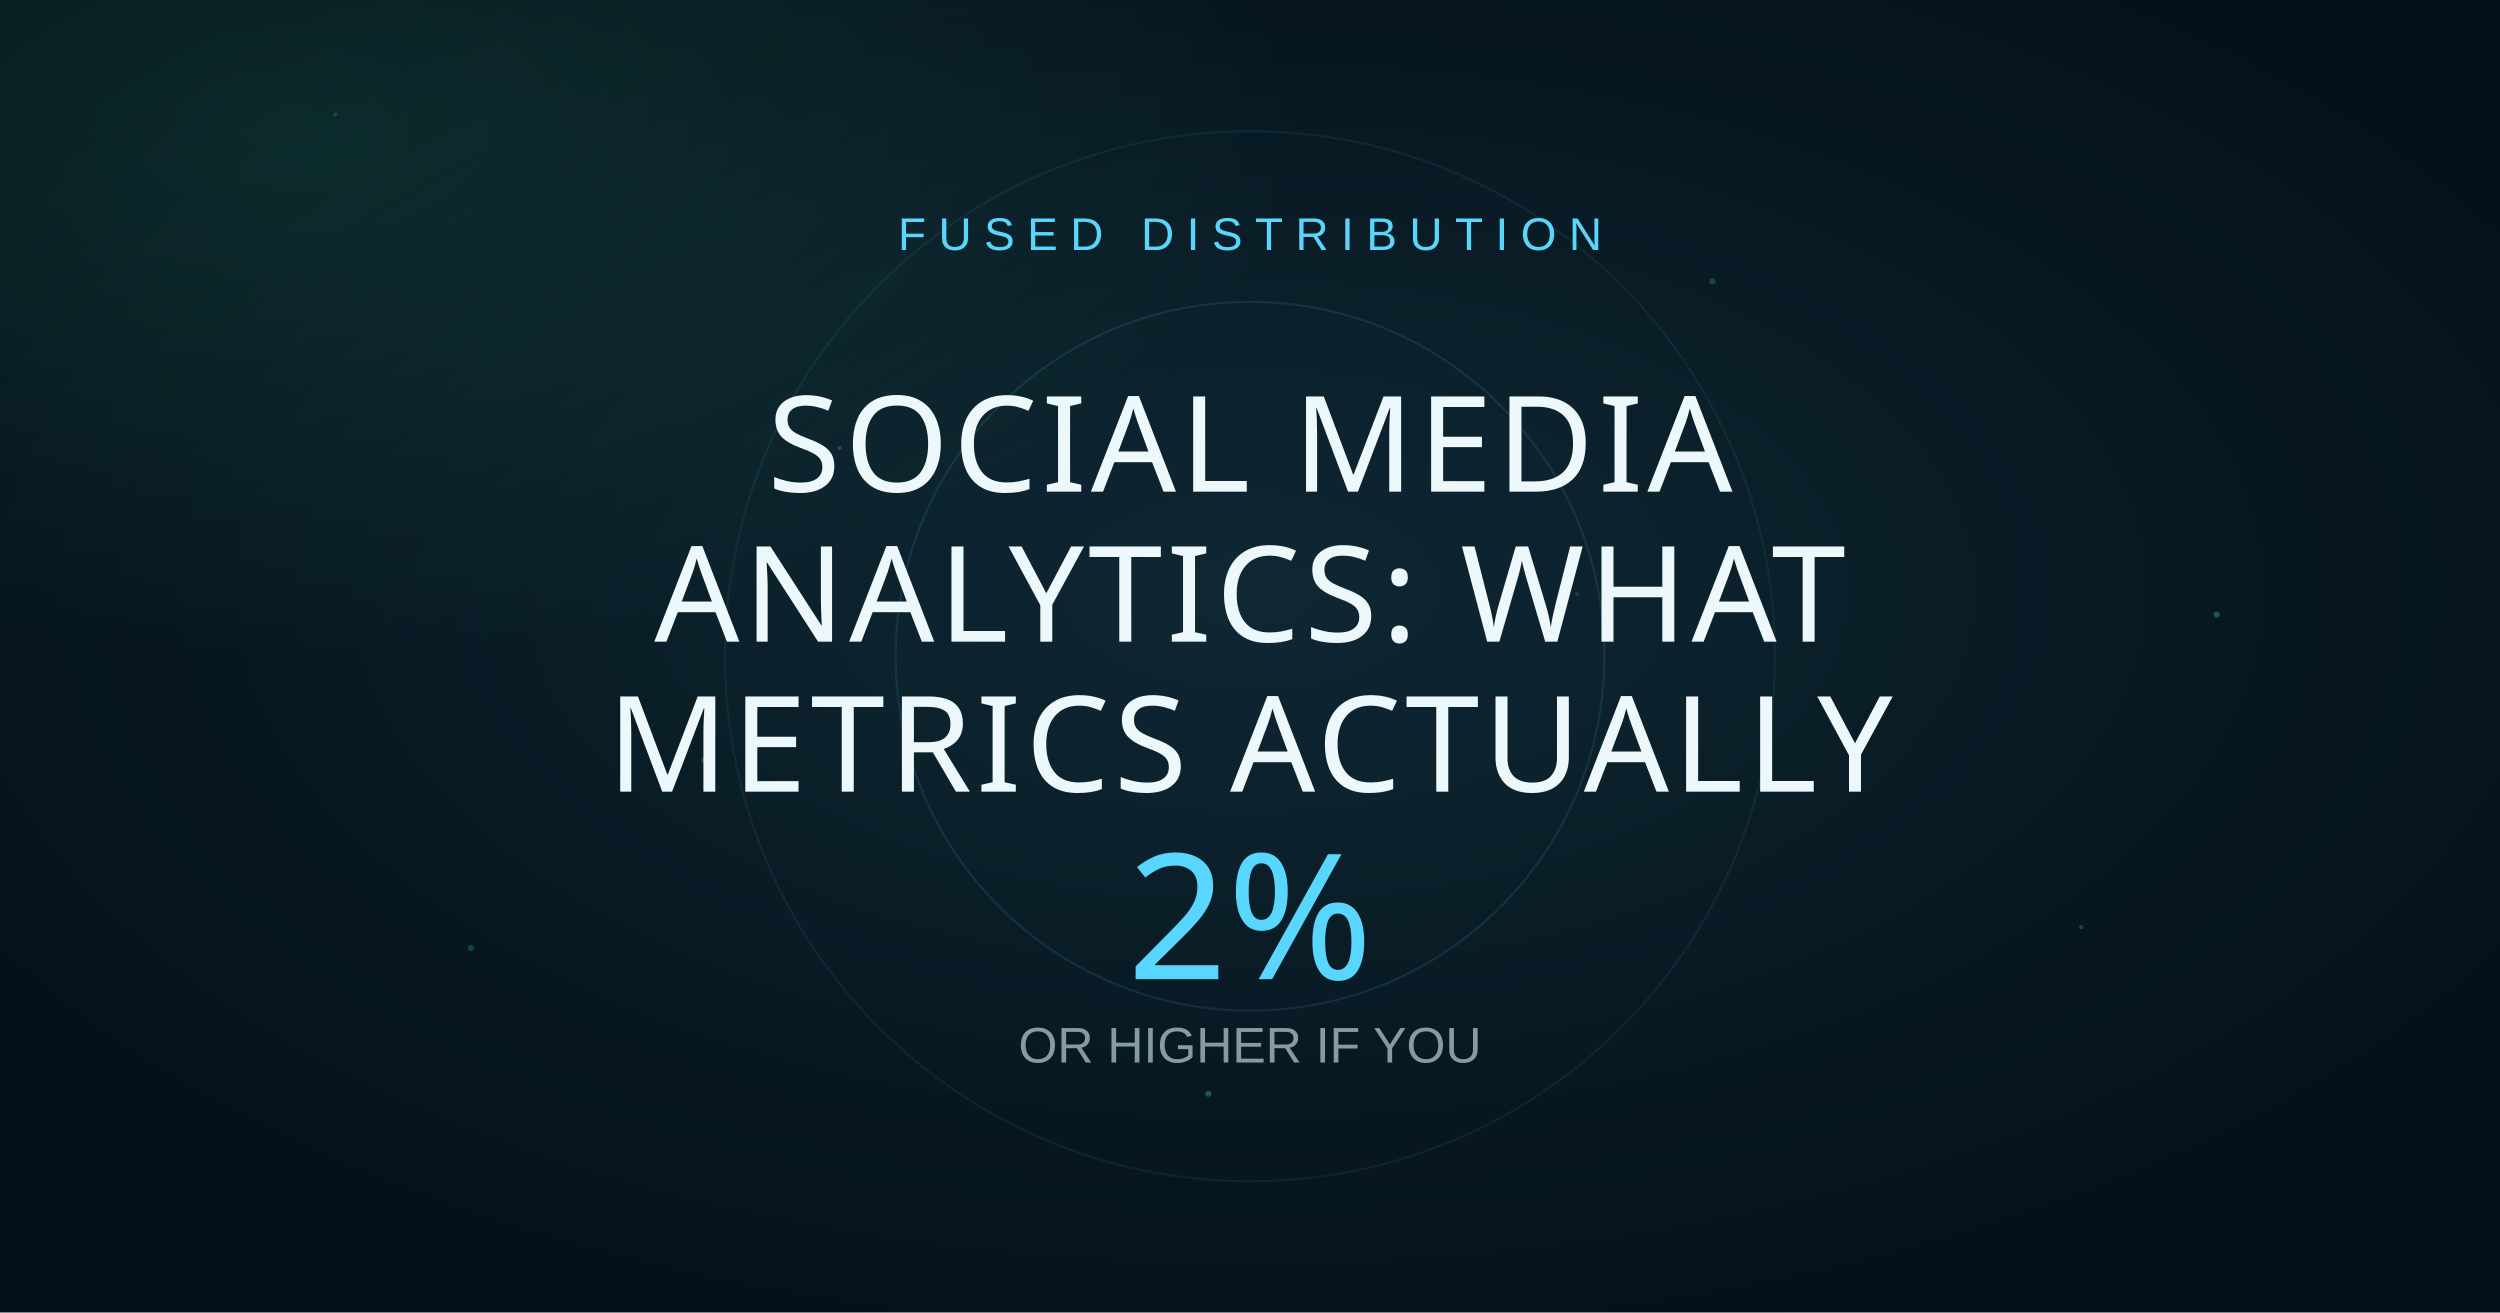
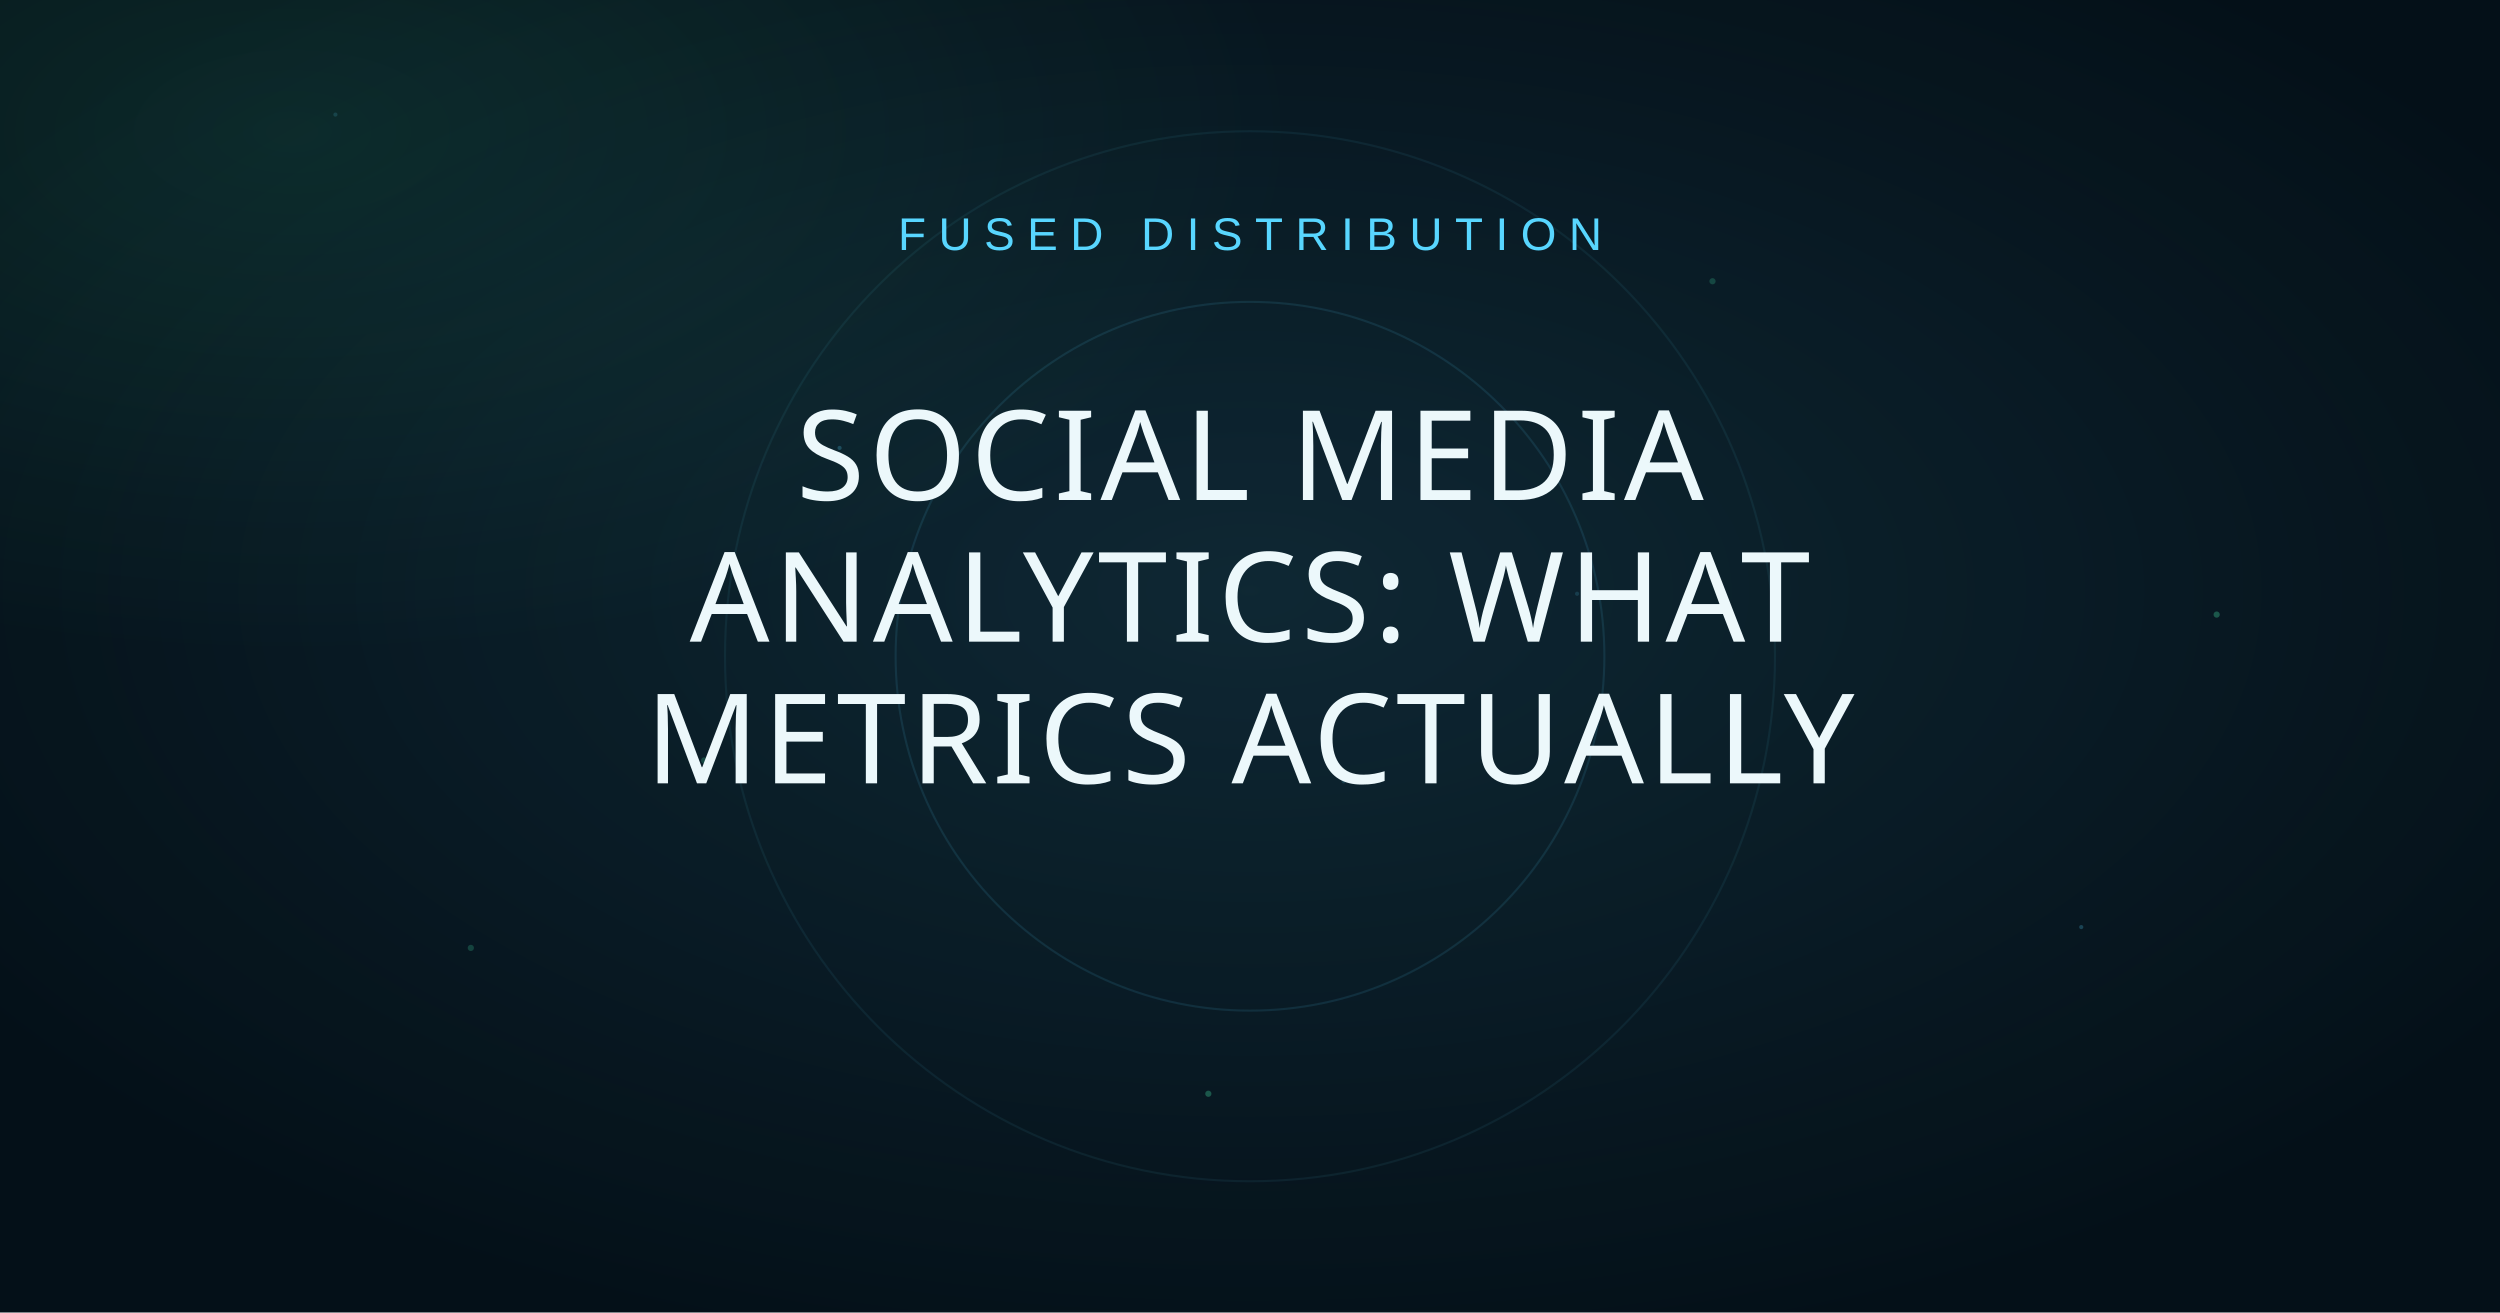
<svg xmlns="http://www.w3.org/2000/svg" width="1200" height="630" viewBox="0 0 1200 630">
  <rect width="1200" height="630" fill="#041018" />
  <radialGradient id="g1" cx="50%" cy="45%" r="60%">
    <stop offset="0%" stop-color="#58d6ff" stop-opacity="0.12" />
    <stop offset="100%" stop-color="#58d6ff" stop-opacity="0" />
  </radialGradient>
  <radialGradient id="g2" cx="12%" cy="10%" r="40%">
    <stop offset="0%" stop-color="#4dffb8" stop-opacity="0.10" />
    <stop offset="100%" stop-color="#4dffb8" stop-opacity="0" />
  </radialGradient>
  <rect width="1200" height="630" fill="url(#g1)" />
  <rect width="1200" height="630" fill="url(#g2)" />
  <circle cx="600" cy="315" r="252" fill="none" stroke="#58d6ff" stroke-opacity="0.07" />
  <circle cx="600" cy="315" r="170.1" fill="none" stroke="#58d6ff" stroke-opacity="0.11" />
  <circle cx="757" cy="285" r="1" fill="#58d6ff" opacity="0.15" />
  <circle cx="338" cy="365" r="1.5" fill="#4dffb8" opacity="0.19" />
  <circle cx="999" cy="445" r="1" fill="#58d6ff" opacity="0.23" />
  <circle cx="580" cy="525" r="1.5" fill="#4dffb8" opacity="0.27" />
  <circle cx="161" cy="55" r="1" fill="#58d6ff" opacity="0.15" />
  <circle cx="822" cy="135" r="1.5" fill="#4dffb8" opacity="0.19" />
  <circle cx="403" cy="215" r="1" fill="#58d6ff" opacity="0.23" />
  <circle cx="1064" cy="295" r="1.5" fill="#4dffb8" opacity="0.27" />
  <circle cx="645" cy="375" r="1" fill="#58d6ff" opacity="0.15" />
  <circle cx="226" cy="455" r="1.5" fill="#4dffb8" opacity="0.19" />
  <text x="600" y="120" font-family="Arial, sans-serif" font-size="22" fill="#58d6ff" text-anchor="middle" letter-spacing="6">FUSED DISTRIBUTION</text>
-   <text x="600" y="236" font-family="Impact, Haettenschweiler, sans-serif" font-size="64" fill="#ecf8fb" text-anchor="middle" letter-spacing="2">SOCIAL MEDIA</text>
-   <text x="600" y="308" font-family="Impact, Haettenschweiler, sans-serif" font-size="64" fill="#ecf8fb" text-anchor="middle" letter-spacing="2">ANALYTICS: WHAT</text>
-   <text x="600" y="380" font-family="Impact, Haettenschweiler, sans-serif" font-size="64" fill="#ecf8fb" text-anchor="middle" letter-spacing="2">METRICS ACTUALLY</text>
-   <text x="600" y="470" font-family="Impact, sans-serif" font-size="84" fill="#58d6ff" text-anchor="middle">2%</text>
-   <text x="600" y="510" font-family="Arial, sans-serif" font-size="24" fill="rgba(175,198,207,0.75)" text-anchor="middle">OR HIGHER IF YOU</text>
+   <text x="600" y="240" font-family="Impact, Haettenschweiler, sans-serif" font-size="60" fill="#ecf8fb" text-anchor="middle" letter-spacing="2">SOCIAL MEDIA</text>
+   <text x="600" y="308" font-family="Impact, Haettenschweiler, sans-serif" font-size="60" fill="#ecf8fb" text-anchor="middle" letter-spacing="2">ANALYTICS: WHAT</text>
+   <text x="600" y="376" font-family="Impact, Haettenschweiler, sans-serif" font-size="60" fill="#ecf8fb" text-anchor="middle" letter-spacing="2">METRICS ACTUALLY</text>
</svg>
